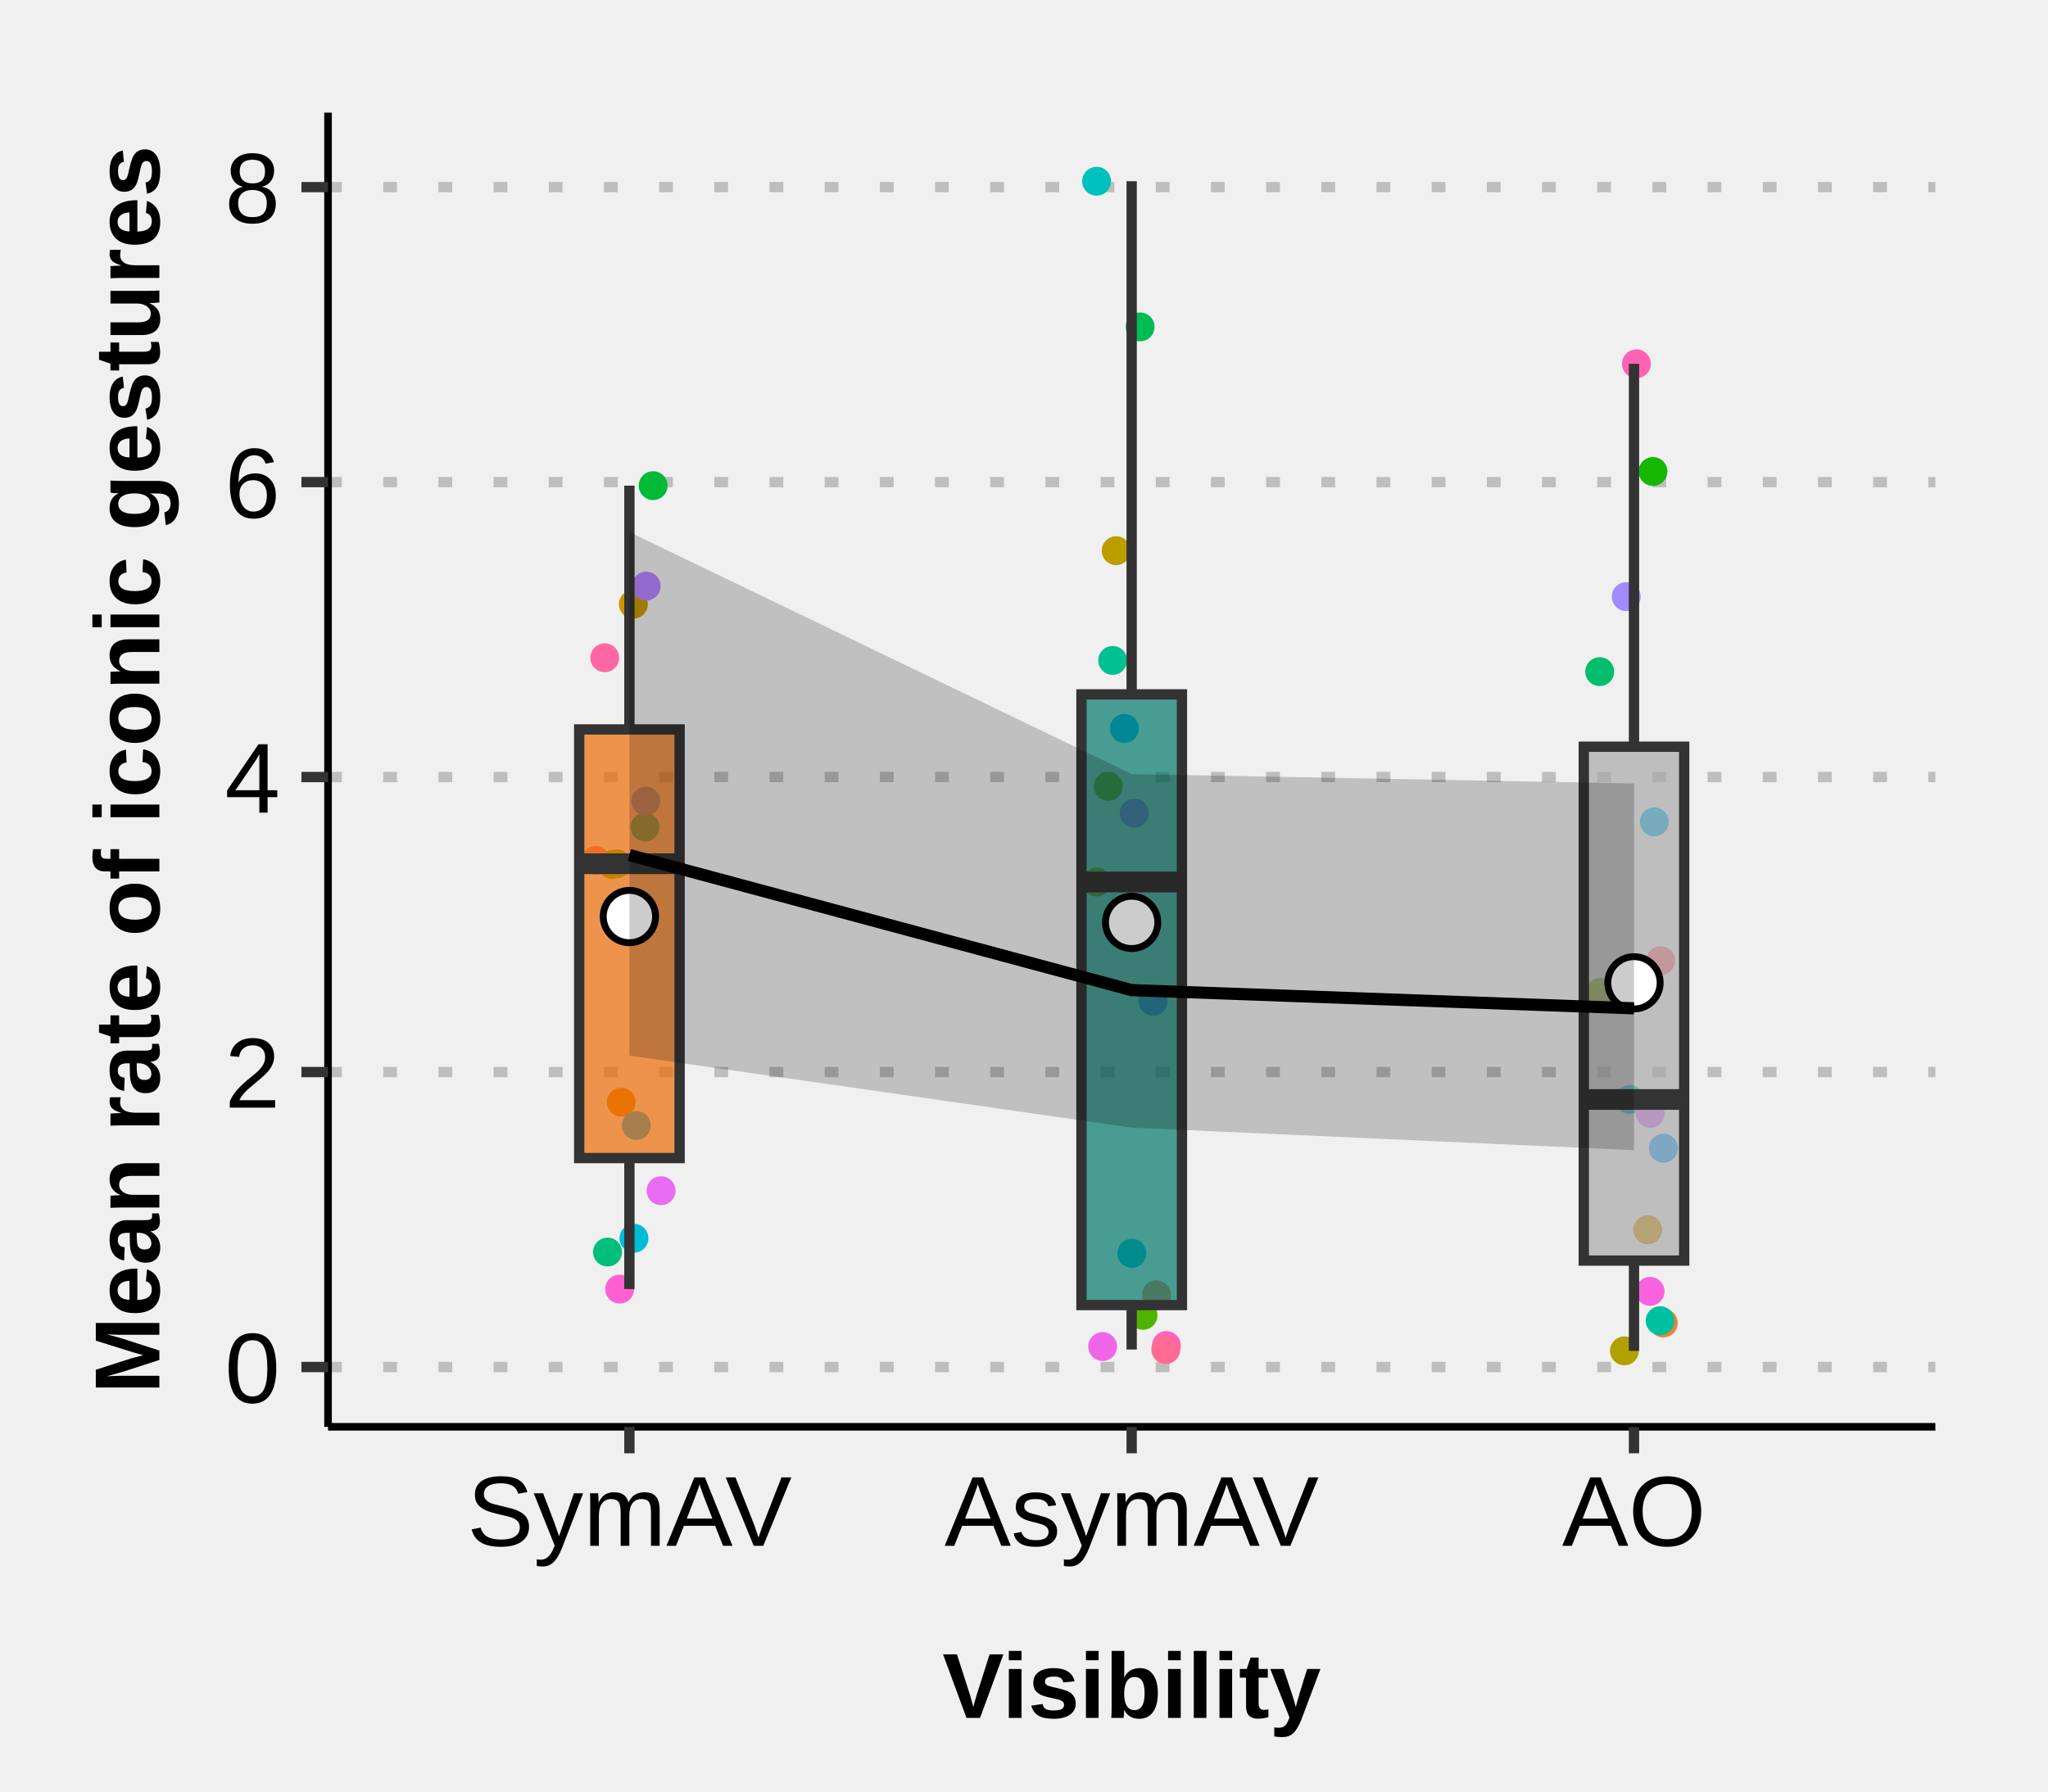
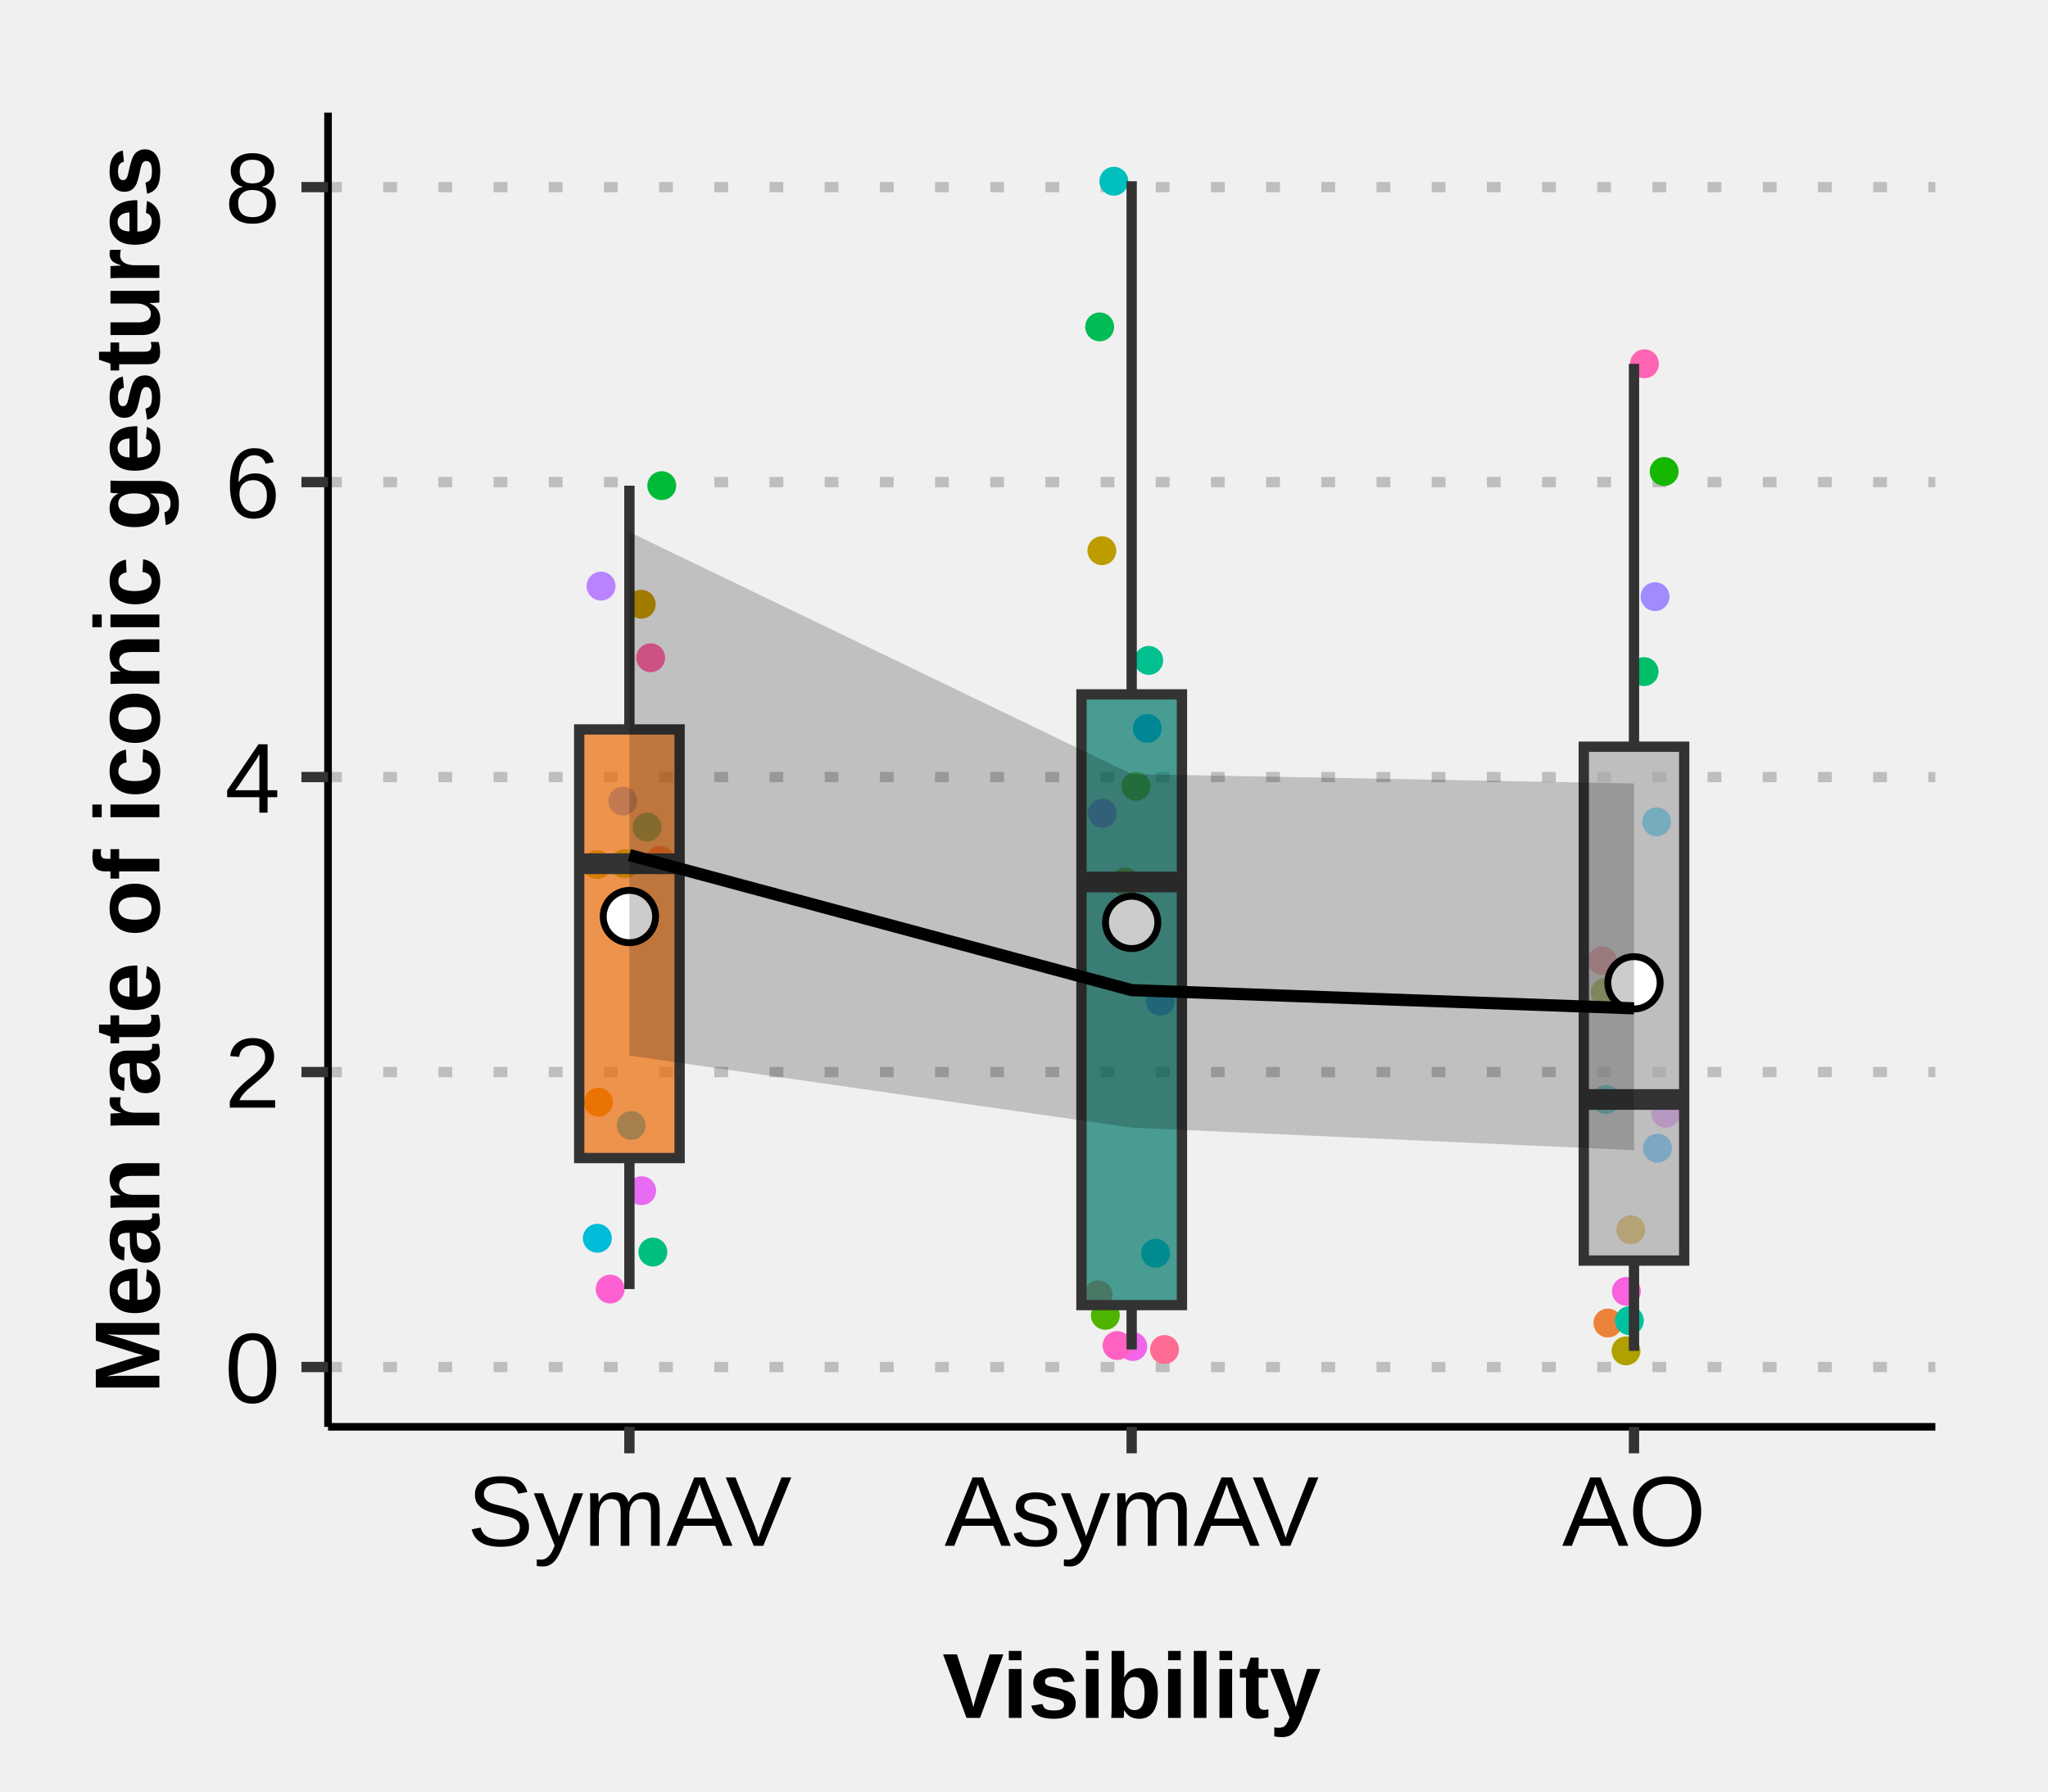
<svg xmlns="http://www.w3.org/2000/svg" width="288.00pt" height="252.00pt" viewBox="0 0 288.00 252.00">
  <g class="svglite">
    <defs>
      <style type="text/css">
    .svglite line, .svglite polyline, .svglite polygon, .svglite path, .svglite rect, .svglite circle {
      fill: none;
      stroke: #000000;
      stroke-linecap: round;
      stroke-linejoin: round;
      stroke-miterlimit: 10.00;
    }
    .svglite text {
      white-space: pre;
    }
    .svglite g.glyphgroup path {
      fill: inherit;
      stroke: none;
    }
  </style>
    </defs>
    <rect width="100%" height="100%" style="stroke: none; fill: none;" />
    <defs>
      <clipPath id="cpMC4wMHwyODguMDB8MC4wMHwyNTIuMDA=">
        <rect x="0.00" y="0.00" width="288.00" height="252.00" />
      </clipPath>
    </defs>
    <g clip-path="url(#cpMC4wMHwyODguMDB8MC4wMHwyNTIuMDA=)">
</g>
    <defs>
      <clipPath id="cpNDYuMTN8MjcyLjE2fDE1Ljg0fDIwMC42OQ==">
        <rect x="46.13" y="15.84" width="226.03" height="184.85" />
      </clipPath>
    </defs>
    <g clip-path="url(#cpNDYuMTN8MjcyLjE2fDE1Ljg0fDIwMC42OQ==)">
      <polyline points="46.13,192.28 272.16,192.28 " style="stroke-width: 1.45; stroke: #BEBEBE; stroke-dasharray: 1.94,5.82; stroke-linecap: butt;" />
      <polyline points="46.13,150.79 272.16,150.79 " style="stroke-width: 1.45; stroke: #BEBEBE; stroke-dasharray: 1.94,5.82; stroke-linecap: butt;" />
      <polyline points="46.13,109.30 272.16,109.30 " style="stroke-width: 1.45; stroke: #BEBEBE; stroke-dasharray: 1.94,5.82; stroke-linecap: butt;" />
      <polyline points="46.13,67.81 272.16,67.81 " style="stroke-width: 1.45; stroke: #BEBEBE; stroke-dasharray: 1.94,5.82; stroke-linecap: butt;" />
      <polyline points="46.13,26.32 272.16,26.32 " style="stroke-width: 1.45; stroke: #BEBEBE; stroke-dasharray: 1.94,5.82; stroke-linecap: butt;" />
-       <circle cx="83.74" cy="121.02" r="1.55" style="stroke-width: 0.97; stroke: #F8766D; fill: #F8766D;" />
-       <circle cx="162.63" cy="182.13" r="1.55" style="stroke-width: 0.97; stroke: #F27C56; fill: #F27C56;" />
-       <circle cx="233.90" cy="186.09" r="1.55" style="stroke-width: 0.97; stroke: #EC823A; fill: #EC823A;" />
-       <circle cx="87.37" cy="155.03" r="1.55" style="stroke-width: 0.97; stroke: #E58700; fill: #E58700;" />
-       <circle cx="154.22" cy="124.06" r="1.55" style="stroke-width: 0.97; stroke: #DC8D00; fill: #DC8D00;" />
-       <circle cx="231.70" cy="172.98" r="1.55" style="stroke-width: 0.97; stroke: #D39200; fill: #D39200;" />
-       <circle cx="89.06" cy="84.99" r="1.55" style="stroke-width: 0.97; stroke: #C99800; fill: #C99800;" />
-       <circle cx="156.96" cy="77.46" r="1.55" style="stroke-width: 0.97; stroke: #BD9C00; fill: #BD9C00;" />
-       <circle cx="228.43" cy="190.01" r="1.55" style="stroke-width: 0.97; stroke: #B1A100; fill: #B1A100;" />
-       <circle cx="86.09" cy="121.60" r="1.55" style="stroke-width: 0.97; stroke: #A3A500; fill: #A3A500;" />
-       <circle cx="155.86" cy="110.61" r="1.55" style="stroke-width: 0.97; stroke: #93AA00; fill: #93AA00;" />
-       <circle cx="225.06" cy="139.58" r="1.55" style="stroke-width: 0.97; stroke: #81AD00; fill: #81AD00;" />
-       <circle cx="86.72" cy="121.49" r="1.55" style="stroke-width: 0.97; stroke: #6BB100; fill: #6BB100;" />
-       <circle cx="160.74" cy="185.01" r="1.55" style="stroke-width: 0.97; stroke: #4EB400; fill: #4EB400;" />
-       <circle cx="232.45" cy="66.32" r="1.55" style="stroke-width: 0.97; stroke: #15B700; fill: #15B700;" />
-       <circle cx="91.85" cy="68.31" r="1.55" style="stroke-width: 0.97; stroke: #00BA38; fill: #00BA38;" />
-       <circle cx="160.33" cy="45.98" r="1.55" style="stroke-width: 0.97; stroke: #00BC54; fill: #00BC54;" />
-       <circle cx="224.96" cy="94.47" r="1.55" style="stroke-width: 0.97; stroke: #00BE6A; fill: #00BE6A;" />
-       <circle cx="85.43" cy="176.11" r="1.55" style="stroke-width: 0.97; stroke: #00BF7D; fill: #00BF7D;" />
-       <circle cx="156.47" cy="92.89" r="1.55" style="stroke-width: 0.97; stroke: #00C08F; fill: #00C08F;" />
-       <circle cx="233.45" cy="185.76" r="1.55" style="stroke-width: 0.97; stroke: #00C19F; fill: #00C19F;" />
-       <circle cx="90.71" cy="116.34" r="1.55" style="stroke-width: 0.97; stroke: #00C0AF; fill: #00C0AF;" />
-       <circle cx="154.21" cy="25.49" r="1.55" style="stroke-width: 0.97; stroke: #00C0BD; fill: #00C0BD;" />
-       <circle cx="229.16" cy="154.65" r="1.55" style="stroke-width: 0.97; stroke: #00BECB; fill: #00BECB;" />
-       <circle cx="89.15" cy="174.17" r="1.55" style="stroke-width: 0.97; stroke: #00BCD8; fill: #00BCD8;" />
-       <circle cx="159.16" cy="176.28" r="1.55" style="stroke-width: 0.97; stroke: #00B9E3; fill: #00B9E3;" />
-       <circle cx="232.64" cy="115.60" r="1.55" style="stroke-width: 0.97; stroke: #00B5EE; fill: #00B5EE;" />
-       <circle cx="89.49" cy="158.31" r="1.55" style="stroke-width: 0.97; stroke: #00B0F6; fill: #00B0F6;" />
-       <circle cx="158.12" cy="102.46" r="1.55" style="stroke-width: 0.97; stroke: #00AAFE; fill: #00AAFE;" />
-       <circle cx="233.92" cy="161.50" r="1.55" style="stroke-width: 0.97; stroke: #18A3FF; fill: #18A3FF;" />
-       <circle cx="90.82" cy="112.68" r="1.55" style="stroke-width: 0.97; stroke: #619CFF; fill: #619CFF;" />
-       <circle cx="162.14" cy="140.83" r="1.55" style="stroke-width: 0.97; stroke: #8694FF; fill: #8694FF;" />
-       <circle cx="228.69" cy="83.92" r="1.55" style="stroke-width: 0.97; stroke: #A28BFF; fill: #A28BFF;" />
-       <circle cx="90.87" cy="82.44" r="1.55" style="stroke-width: 0.97; stroke: #B983FF; fill: #B983FF;" />
-       <circle cx="159.50" cy="114.38" r="1.55" style="stroke-width: 0.97; stroke: #CB7AFF; fill: #CB7AFF;" />
-       <circle cx="232.05" cy="156.60" r="1.55" style="stroke-width: 0.97; stroke: #DB72FB; fill: #DB72FB;" />
-       <circle cx="92.96" cy="167.48" r="1.55" style="stroke-width: 0.97; stroke: #E76BF3; fill: #E76BF3;" />
-       <circle cx="155.06" cy="189.40" r="1.55" style="stroke-width: 0.97; stroke: #F166E9; fill: #F166E9;" />
-       <circle cx="232.04" cy="181.64" r="1.55" style="stroke-width: 0.97; stroke: #F862DE; fill: #F862DE;" />
-       <circle cx="87.14" cy="181.32" r="1.55" style="stroke-width: 0.97; stroke: #FD61D1; fill: #FD61D1;" />
-       <circle cx="164.02" cy="189.26" r="1.55" style="stroke-width: 0.97; stroke: #FF61C3; fill: #FF61C3;" />
-       <circle cx="230.12" cy="51.17" r="1.55" style="stroke-width: 0.97; stroke: #FF63B4; fill: #FF63B4;" />
-       <circle cx="85.04" cy="92.52" r="1.55" style="stroke-width: 0.97; stroke: #FF67A4; fill: #FF67A4;" />
-       <circle cx="163.94" cy="189.82" r="1.55" style="stroke-width: 0.97; stroke: #FF6B93; fill: #FF6B93;" />
-       <circle cx="233.52" cy="135.12" r="1.55" style="stroke-width: 0.97; stroke: #FC7181; fill: #FC7181;" />
+       <circle cx="92.79" cy="121.02" r="1.55" style="stroke-width: 0.97; stroke: #F8766D; fill: #F8766D;" />
+       <circle cx="154.43" cy="182.13" r="1.55" style="stroke-width: 0.97; stroke: #F27C56; fill: #F27C56;" />
+       <circle cx="226.11" cy="186.09" r="1.55" style="stroke-width: 0.97; stroke: #EC823A; fill: #EC823A;" />
+       <circle cx="84.15" cy="155.03" r="1.55" style="stroke-width: 0.97; stroke: #E58700; fill: #E58700;" />
+       <circle cx="158.25" cy="124.06" r="1.55" style="stroke-width: 0.97; stroke: #DC8D00; fill: #DC8D00;" />
+       <circle cx="229.34" cy="172.98" r="1.55" style="stroke-width: 0.97; stroke: #D39200; fill: #D39200;" />
+       <circle cx="90.17" cy="84.99" r="1.55" style="stroke-width: 0.97; stroke: #C99800; fill: #C99800;" />
+       <circle cx="154.95" cy="77.46" r="1.55" style="stroke-width: 0.97; stroke: #BD9C00; fill: #BD9C00;" />
+       <circle cx="228.66" cy="190.01" r="1.55" style="stroke-width: 0.97; stroke: #B1A100; fill: #B1A100;" />
+       <circle cx="83.96" cy="121.60" r="1.55" style="stroke-width: 0.97; stroke: #A3A500; fill: #A3A500;" />
+       <circle cx="159.74" cy="110.61" r="1.55" style="stroke-width: 0.97; stroke: #93AA00; fill: #93AA00;" />
+       <circle cx="225.75" cy="139.58" r="1.55" style="stroke-width: 0.97; stroke: #81AD00; fill: #81AD00;" />
+       <circle cx="87.80" cy="121.49" r="1.55" style="stroke-width: 0.97; stroke: #6BB100; fill: #6BB100;" />
+       <circle cx="155.44" cy="185.01" r="1.55" style="stroke-width: 0.97; stroke: #4EB400; fill: #4EB400;" />
+       <circle cx="234.02" cy="66.32" r="1.55" style="stroke-width: 0.97; stroke: #15B700; fill: #15B700;" />
+       <circle cx="93.06" cy="68.31" r="1.55" style="stroke-width: 0.97; stroke: #00BA38; fill: #00BA38;" />
+       <circle cx="154.64" cy="45.98" r="1.55" style="stroke-width: 0.97; stroke: #00BC54; fill: #00BC54;" />
+       <circle cx="231.20" cy="94.47" r="1.55" style="stroke-width: 0.97; stroke: #00BE6A; fill: #00BE6A;" />
+       <circle cx="91.81" cy="176.11" r="1.55" style="stroke-width: 0.97; stroke: #00BF7D; fill: #00BF7D;" />
+       <circle cx="161.54" cy="92.89" r="1.55" style="stroke-width: 0.97; stroke: #00C08F; fill: #00C08F;" />
+       <circle cx="229.13" cy="185.76" r="1.55" style="stroke-width: 0.97; stroke: #00C19F; fill: #00C19F;" />
+       <circle cx="91.00" cy="116.34" r="1.55" style="stroke-width: 0.97; stroke: #00C0AF; fill: #00C0AF;" />
+       <circle cx="156.63" cy="25.49" r="1.55" style="stroke-width: 0.97; stroke: #00C0BD; fill: #00C0BD;" />
+       <circle cx="225.80" cy="154.65" r="1.55" style="stroke-width: 0.97; stroke: #00BECB; fill: #00BECB;" />
+       <circle cx="84.00" cy="174.17" r="1.55" style="stroke-width: 0.97; stroke: #00BCD8; fill: #00BCD8;" />
+       <circle cx="162.50" cy="176.28" r="1.55" style="stroke-width: 0.97; stroke: #00B9E3; fill: #00B9E3;" />
+       <circle cx="232.96" cy="115.60" r="1.55" style="stroke-width: 0.97; stroke: #00B5EE; fill: #00B5EE;" />
+       <circle cx="88.76" cy="158.31" r="1.55" style="stroke-width: 0.97; stroke: #00B0F6; fill: #00B0F6;" />
+       <circle cx="161.34" cy="102.46" r="1.55" style="stroke-width: 0.97; stroke: #00AAFE; fill: #00AAFE;" />
+       <circle cx="233.08" cy="161.50" r="1.55" style="stroke-width: 0.97; stroke: #18A3FF; fill: #18A3FF;" />
+       <circle cx="87.58" cy="112.68" r="1.55" style="stroke-width: 0.97; stroke: #619CFF; fill: #619CFF;" />
+       <circle cx="163.18" cy="140.83" r="1.55" style="stroke-width: 0.97; stroke: #8694FF; fill: #8694FF;" />
+       <circle cx="232.74" cy="83.92" r="1.55" style="stroke-width: 0.97; stroke: #A28BFF; fill: #A28BFF;" />
+       <circle cx="84.52" cy="82.44" r="1.55" style="stroke-width: 0.97; stroke: #B983FF; fill: #B983FF;" />
+       <circle cx="155.01" cy="114.38" r="1.55" style="stroke-width: 0.97; stroke: #CB7AFF; fill: #CB7AFF;" />
+       <circle cx="234.24" cy="156.60" r="1.55" style="stroke-width: 0.97; stroke: #DB72FB; fill: #DB72FB;" />
+       <circle cx="90.23" cy="167.48" r="1.55" style="stroke-width: 0.97; stroke: #E76BF3; fill: #E76BF3;" />
+       <circle cx="159.30" cy="189.40" r="1.55" style="stroke-width: 0.97; stroke: #F166E9; fill: #F166E9;" />
+       <circle cx="228.71" cy="181.64" r="1.55" style="stroke-width: 0.97; stroke: #F862DE; fill: #F862DE;" />
+       <circle cx="85.80" cy="181.32" r="1.55" style="stroke-width: 0.97; stroke: #FD61D1; fill: #FD61D1;" />
+       <circle cx="157.09" cy="189.26" r="1.55" style="stroke-width: 0.97; stroke: #FF61C3; fill: #FF61C3;" />
+       <circle cx="231.25" cy="51.17" r="1.55" style="stroke-width: 0.97; stroke: #FF63B4; fill: #FF63B4;" />
+       <circle cx="91.50" cy="92.52" r="1.55" style="stroke-width: 0.97; stroke: #FF67A4; fill: #FF67A4;" />
+       <circle cx="163.76" cy="189.82" r="1.55" style="stroke-width: 0.97; stroke: #FF6B93; fill: #FF6B93;" />
+       <circle cx="225.32" cy="135.12" r="1.55" style="stroke-width: 0.97; stroke: #FC7181; fill: #FC7181;" />
      <line x1="88.51" y1="102.60" x2="88.51" y2="68.31" style="stroke-width: 1.45; stroke: #333333; stroke-linecap: butt;" />
      <line x1="88.51" y1="162.89" x2="88.51" y2="181.32" style="stroke-width: 1.45; stroke: #333333; stroke-linecap: butt;" />
      <polygon points="81.45,102.60 81.45,162.89 95.57,162.89 95.57,102.60 81.45,102.60 " style="stroke-width: 1.45; stroke: #333333; stroke-linecap: butt; stroke-linejoin: miter; fill: #ED6B06; fill-opacity: 0.70;" />
      <line x1="81.45" y1="121.49" x2="95.57" y2="121.49" style="stroke-width: 2.91; stroke: #333333; stroke-linecap: butt; stroke-linejoin: miter;" />
      <line x1="159.14" y1="97.67" x2="159.14" y2="25.49" style="stroke-width: 1.45; stroke: #333333; stroke-linecap: butt;" />
      <line x1="159.14" y1="183.57" x2="159.14" y2="189.82" style="stroke-width: 1.45; stroke: #333333; stroke-linecap: butt;" />
      <polygon points="152.08,97.67 152.08,183.57 166.21,183.57 166.21,97.67 152.08,97.67 " style="stroke-width: 1.45; stroke: #333333; stroke-linecap: butt; stroke-linejoin: miter; fill: #00786A; fill-opacity: 0.70;" />
      <line x1="152.08" y1="124.06" x2="166.21" y2="124.06" style="stroke-width: 2.91; stroke: #333333; stroke-linecap: butt; stroke-linejoin: miter;" />
      <line x1="229.78" y1="105.03" x2="229.78" y2="51.17" style="stroke-width: 1.45; stroke: #333333; stroke-linecap: butt;" />
      <line x1="229.78" y1="177.31" x2="229.78" y2="190.01" style="stroke-width: 1.45; stroke: #333333; stroke-linecap: butt;" />
      <polygon points="222.72,105.03 222.72,177.31 236.84,177.31 236.84,105.03 222.72,105.03 " style="stroke-width: 1.45; stroke: #333333; stroke-linecap: butt; stroke-linejoin: miter; fill: #A9A9A9; fill-opacity: 0.70;" />
      <line x1="222.72" y1="154.65" x2="236.84" y2="154.65" style="stroke-width: 2.91; stroke: #333333; stroke-linecap: butt; stroke-linejoin: miter;" />
      <circle cx="88.51" cy="128.92" r="3.68" style="stroke-width: 0.97; fill: #FFFFFF;" />
      <circle cx="159.14" cy="129.74" r="3.68" style="stroke-width: 0.97; fill: #FFFFFF;" />
      <circle cx="229.78" cy="138.24" r="3.68" style="stroke-width: 0.97; fill: #FFFFFF;" />
      <polygon points="88.51,74.84 159.14,108.88 229.78,110.20 229.78,161.78 159.14,158.61 88.51,148.48 " style="stroke-width: 0.00; stroke: none; stroke-linecap: butt; fill: #000000; fill-opacity: 0.20;" />
      <polyline points="88.51,74.84 159.14,108.88 229.78,110.20 " style="stroke-width: 1.45; stroke: none; stroke-linecap: butt;" />
      <polyline points="229.78,161.78 159.14,158.61 88.51,148.48 " style="stroke-width: 1.45; stroke: none; stroke-linecap: butt;" />
      <polyline points="88.51,120.27 159.14,139.27 229.78,141.83 " style="stroke-width: 1.71; stroke-linecap: butt;" />
    </g>
    <g clip-path="url(#cpMC4wMHwyODguMDB8MC4wMHwyNTIuMDA=)">
      <polyline points="46.13,200.69 46.13,15.84 " style="stroke-width: 1.07; stroke-linecap: butt;" />
      <text x="39.40" y="197.30" text-anchor="end" style="font-size: 14.00px; font-family: &quot;Arial&quot;;" textLength="7.78px" lengthAdjust="spacingAndGlyphs">0</text>
      <text x="39.40" y="155.80" text-anchor="end" style="font-size: 14.00px; font-family: &quot;Arial&quot;;" textLength="7.78px" lengthAdjust="spacingAndGlyphs">2</text>
      <text x="39.40" y="114.31" text-anchor="end" style="font-size: 14.00px; font-family: &quot;Arial&quot;;" textLength="7.78px" lengthAdjust="spacingAndGlyphs">4</text>
      <text x="39.40" y="72.82" text-anchor="end" style="font-size: 14.00px; font-family: &quot;Arial&quot;;" textLength="7.78px" lengthAdjust="spacingAndGlyphs">6</text>
      <text x="39.40" y="31.33" text-anchor="end" style="font-size: 14.00px; font-family: &quot;Arial&quot;;" textLength="7.78px" lengthAdjust="spacingAndGlyphs">8</text>
      <polyline points="42.39,192.28 46.13,192.28 " style="stroke-width: 1.45; stroke: #333333; stroke-linecap: butt;" />
      <polyline points="42.39,150.79 46.13,150.79 " style="stroke-width: 1.45; stroke: #333333; stroke-linecap: butt;" />
      <polyline points="42.39,109.30 46.13,109.30 " style="stroke-width: 1.45; stroke: #333333; stroke-linecap: butt;" />
      <polyline points="42.39,67.81 46.13,67.81 " style="stroke-width: 1.45; stroke: #333333; stroke-linecap: butt;" />
      <polyline points="42.39,26.32 46.13,26.32 " style="stroke-width: 1.45; stroke: #333333; stroke-linecap: butt;" />
      <polyline points="46.13,200.69 272.16,200.69 " style="stroke-width: 1.07; stroke-linecap: butt;" />
      <polyline points="88.51,204.42 88.51,200.69 " style="stroke-width: 1.45; stroke: #333333; stroke-linecap: butt;" />
      <polyline points="159.14,204.42 159.14,200.69 " style="stroke-width: 1.45; stroke: #333333; stroke-linecap: butt;" />
      <polyline points="229.78,204.42 229.78,200.69 " style="stroke-width: 1.45; stroke: #333333; stroke-linecap: butt;" />
      <text x="88.51" y="217.43" text-anchor="middle" style="font-size: 14.00px; font-family: &quot;Arial&quot;;" textLength="45.66px" lengthAdjust="spacingAndGlyphs">SymAV</text>
      <text x="159.14" y="217.43" text-anchor="middle" style="font-size: 14.00px; font-family: &quot;Arial&quot;;" textLength="52.66px" lengthAdjust="spacingAndGlyphs">AsymAV</text>
      <text x="229.78" y="217.43" text-anchor="middle" style="font-size: 14.00px; font-family: &quot;Arial&quot;;" textLength="20.23px" lengthAdjust="spacingAndGlyphs">AO</text>
      <text x="159.14" y="241.63" text-anchor="middle" style="font-size: 13.00px; font-weight: bold; font-family: &quot;Arial&quot;;" textLength="53.22px" lengthAdjust="spacingAndGlyphs">Visibility</text>
      <text transform="translate(22.41,108.26) rotate(-90)" text-anchor="middle" style="font-size: 13.00px; font-weight: bold; font-family: &quot;Arial&quot;;" textLength="175.56px" lengthAdjust="spacingAndGlyphs">Mean rate of iconic gestures</text>
    </g>
  </g>
</svg>
